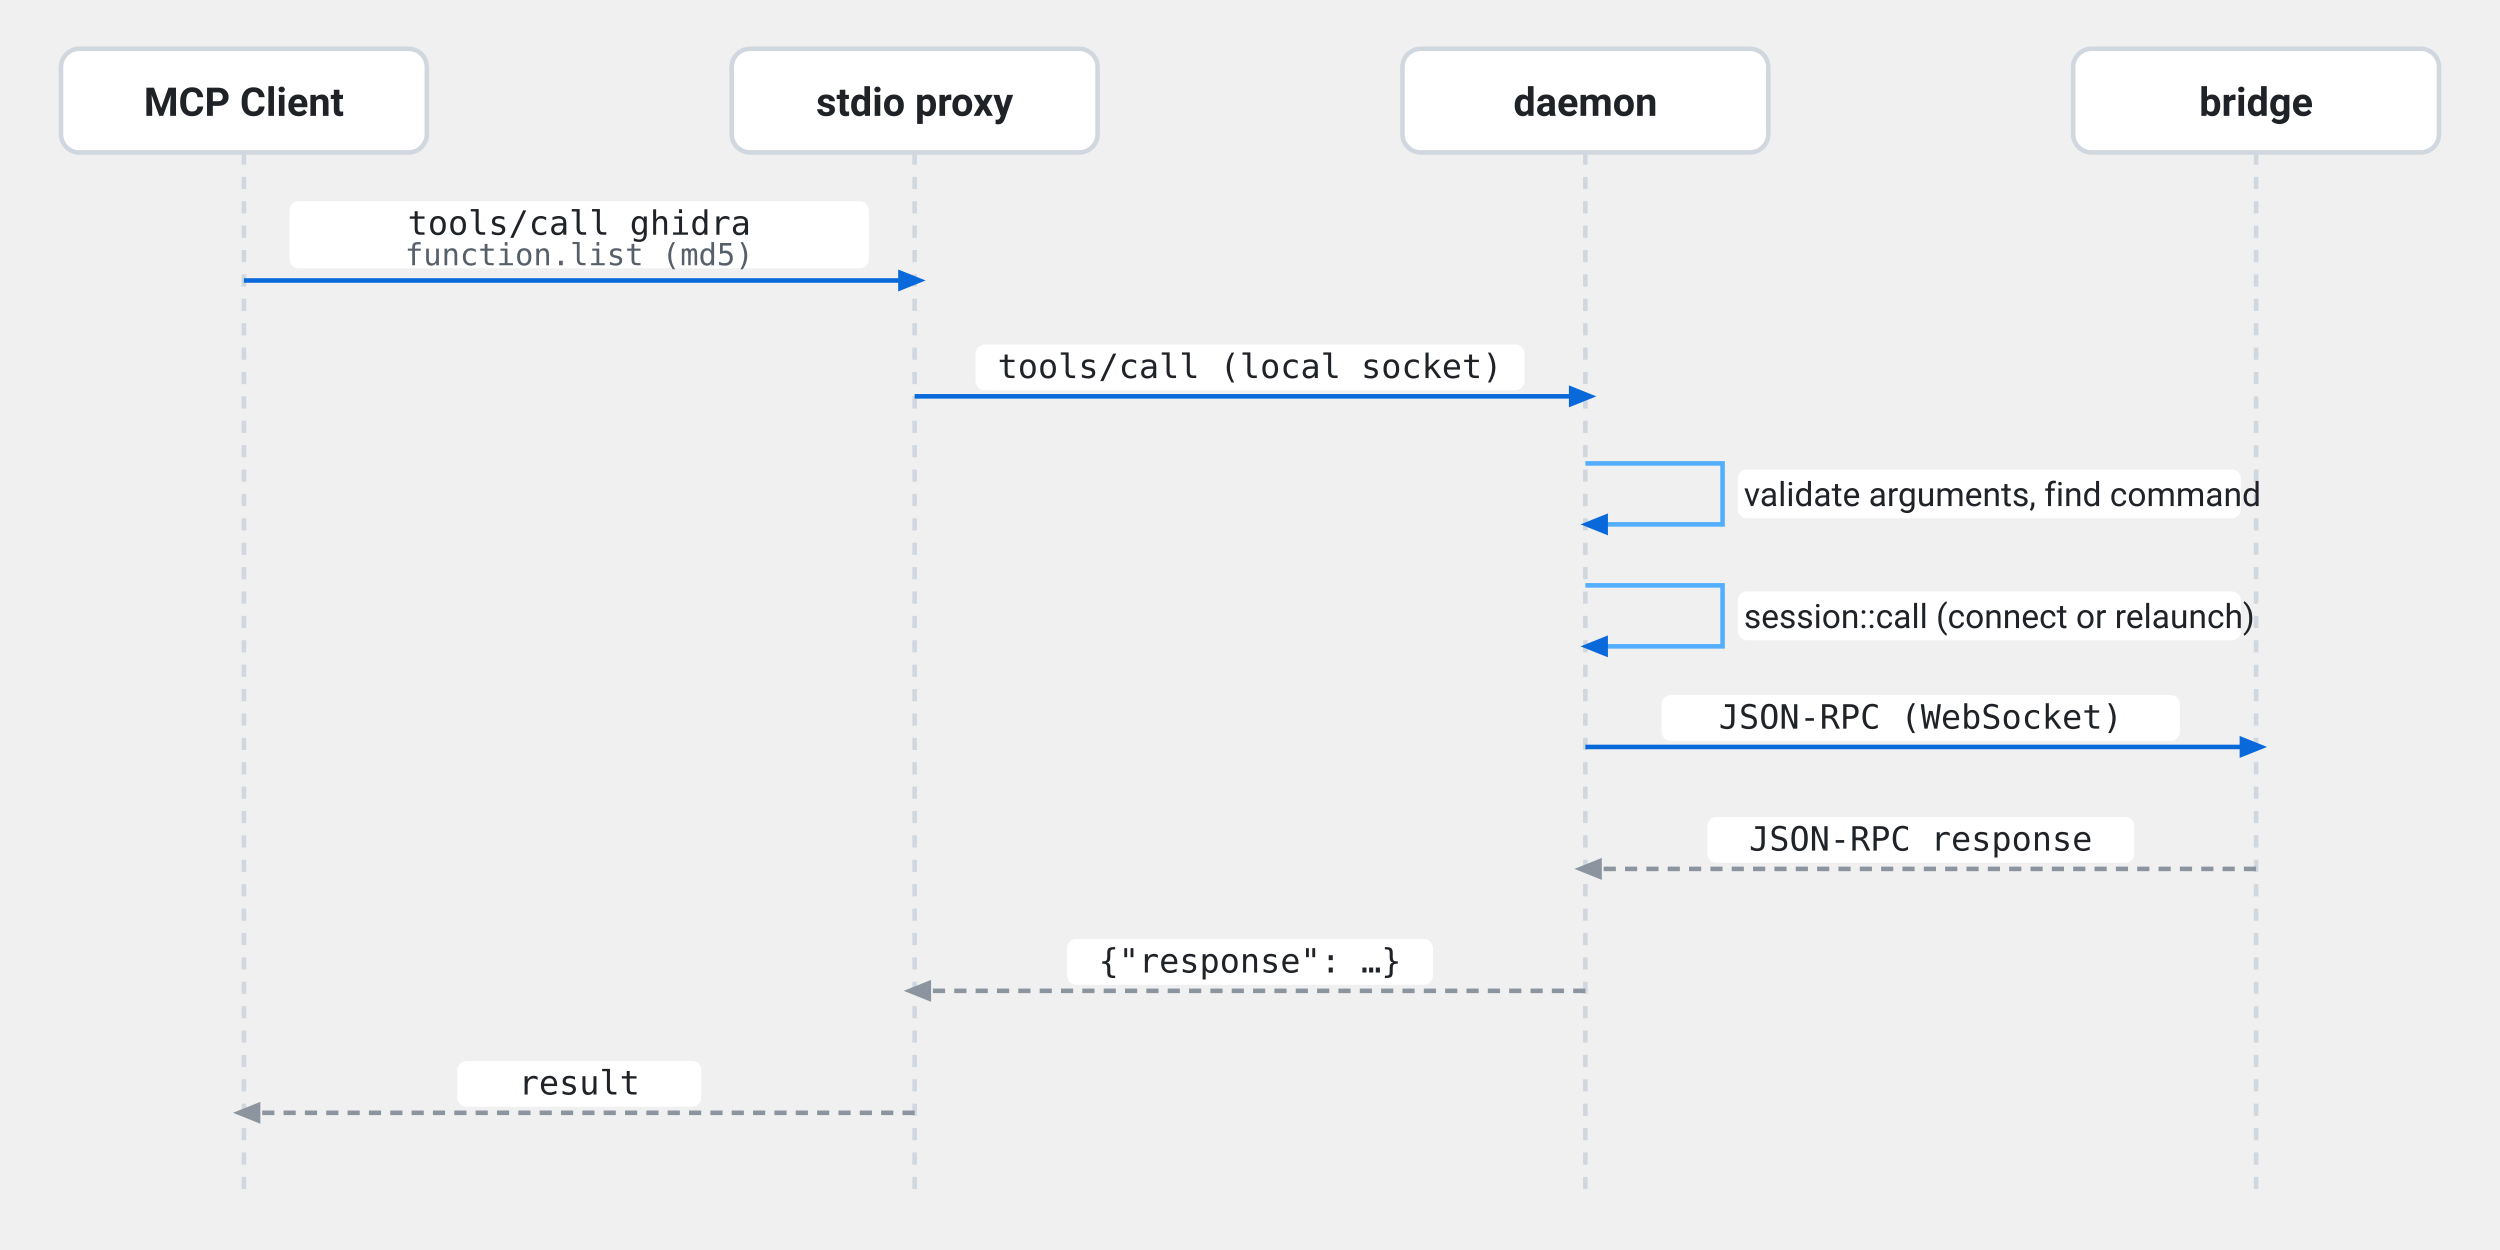
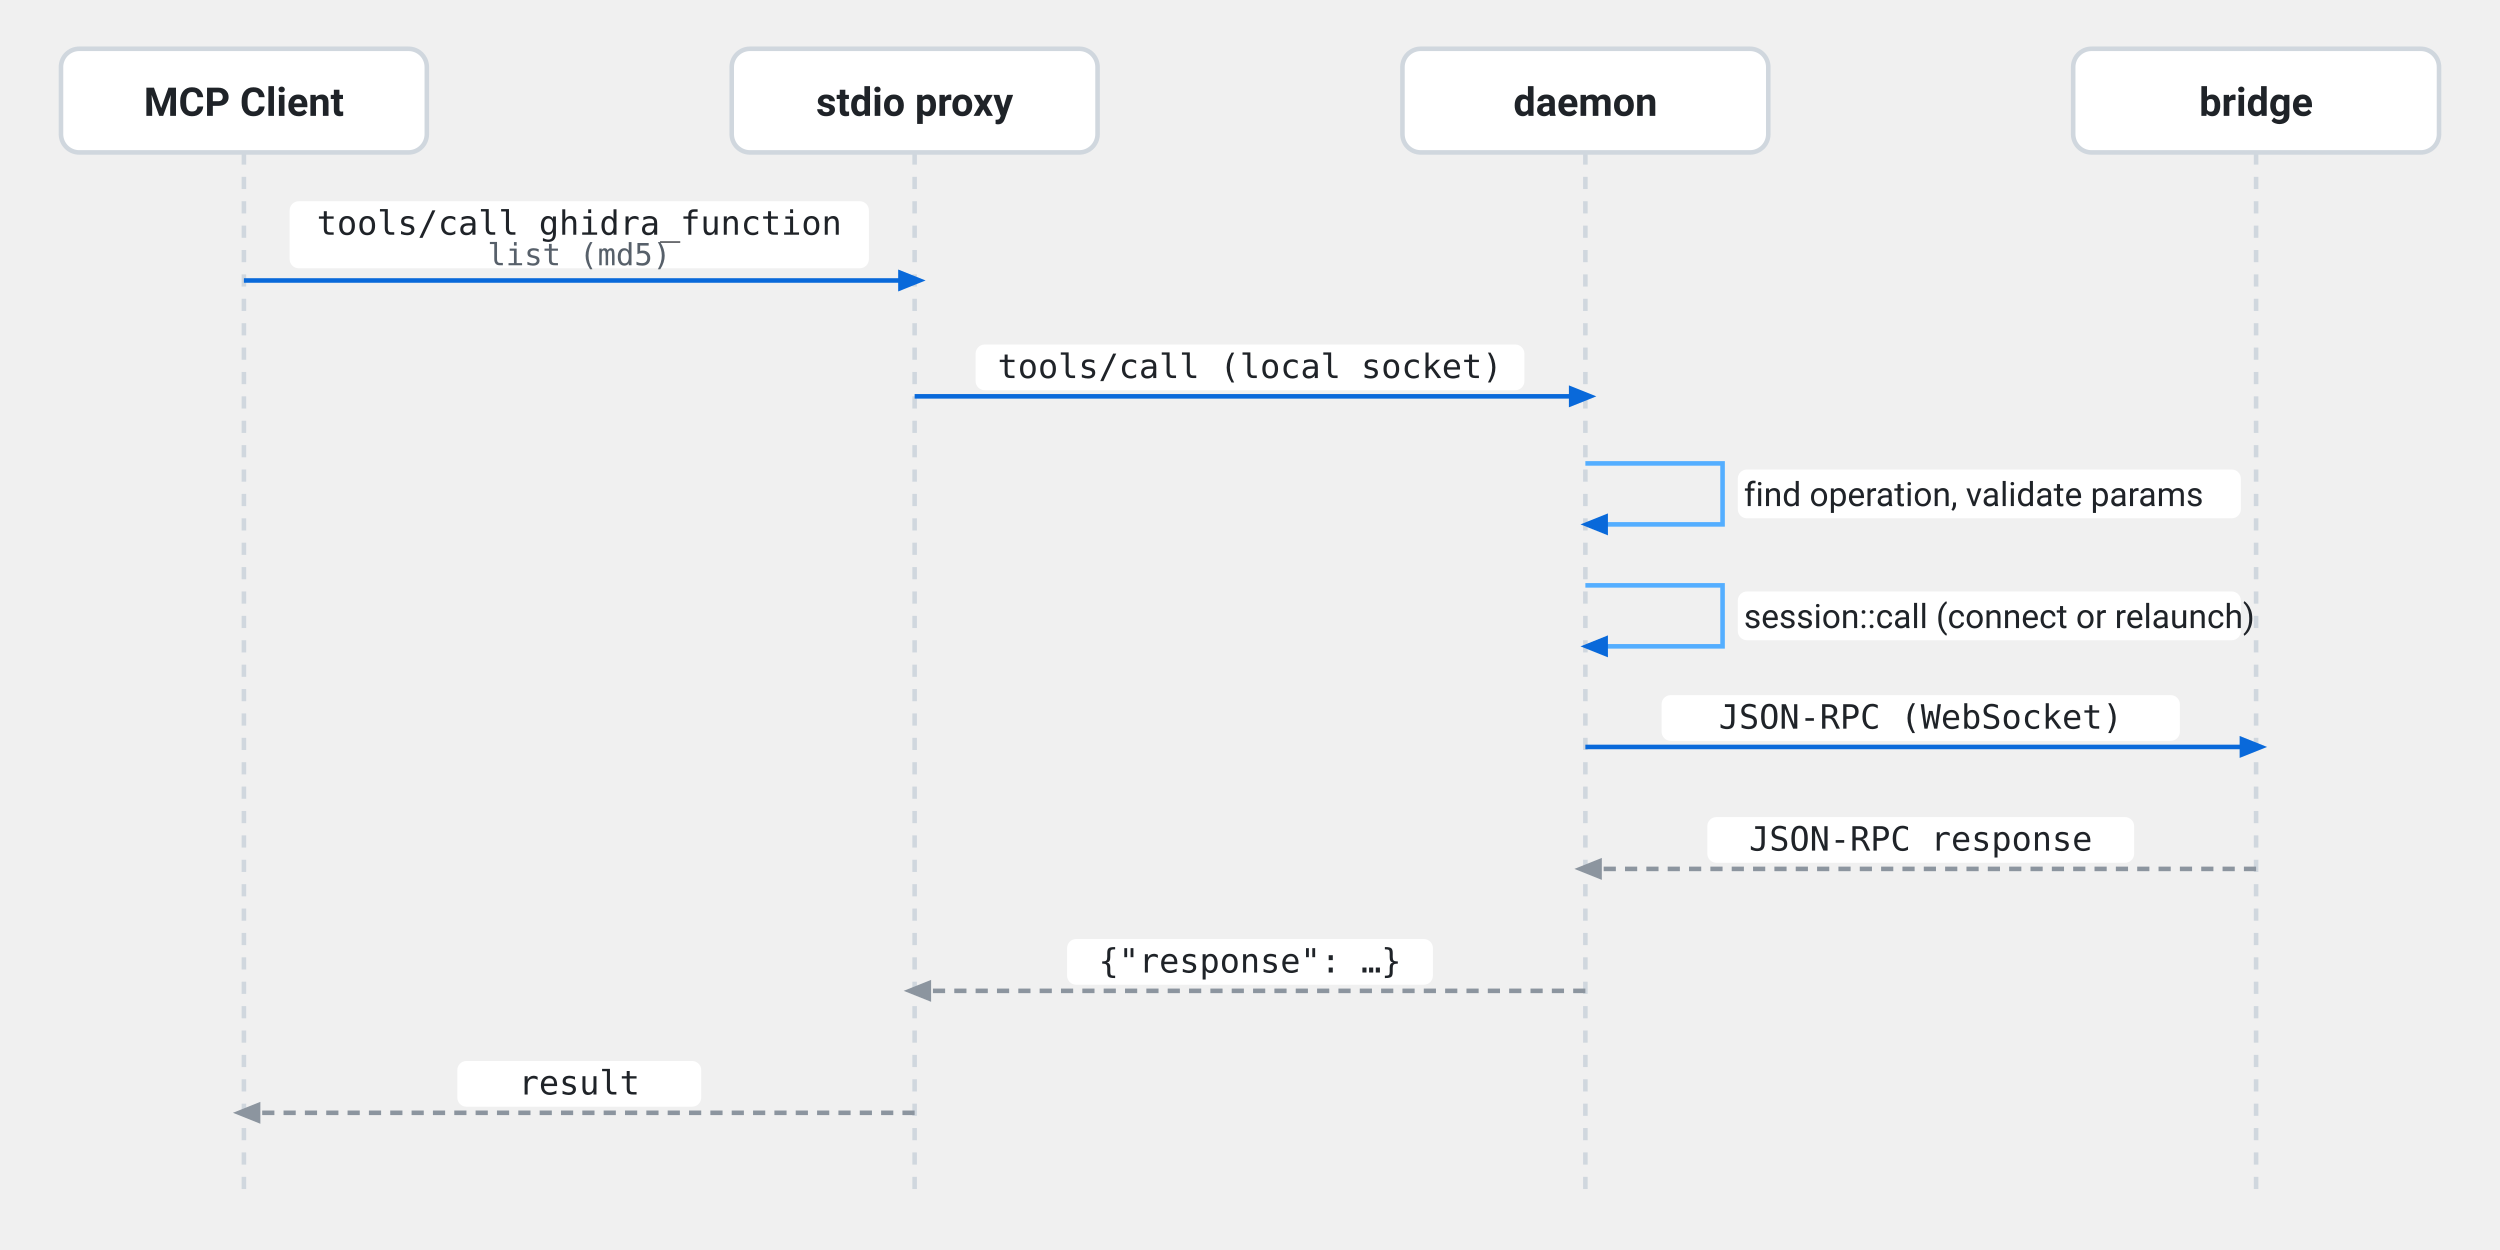
<svg xmlns="http://www.w3.org/2000/svg" viewBox="0 0 820 410" width="100%">
  <defs>
    <marker id="arr-blue" viewBox="0 0 10 10" refX="6" refY="5" markerWidth="6" markerHeight="6" orient="auto-start-reverse">
      <path d="M 0 1 L 10 5 L 0 9 z" class="marker-blue" />
    </marker>
    <marker id="arr-gray" viewBox="0 0 10 10" refX="6" refY="5" markerWidth="6" markerHeight="6" orient="auto-start-reverse">
      <path d="M 0 1 L 10 5 L 0 9 z" class="marker-gray" />
    </marker>
  </defs>
  <style>
    /* Default / Light theme */
    .part-box { fill: #ffffff; stroke: #d0d7de; stroke-width: 1.5px; }
    .part-text { font-family: -apple-system, BlinkMacSystemFont, "Segoe UI", Roboto, sans-serif; font-size: 13px; font-weight: 600; fill: #1f2328; text-anchor: middle; }
    .lifeline { stroke: #d0d7de; stroke-width: 1.5px; stroke-dasharray: 4,4; }

    .msg-line { stroke: #0969da; stroke-width: 1.5px; fill: none; marker-end: url(#arr-blue); }
    .ret-line { stroke: #8c959f; stroke-width: 1.5px; stroke-dasharray: 4,3; fill: none; marker-end: url(#arr-gray); }
    .self-line { stroke: #54aeff; stroke-width: 1.5px; fill: none; marker-end: url(#arr-blue); }

    .msg-text { font-family: ui-monospace, SFMono-Regular, Menlo, Monaco, Consolas, monospace; font-size: 11px; fill: #1f2328; text-anchor: middle; }
    .msg-sub { font-family: ui-monospace, SFMono-Regular, Menlo, Monaco, Consolas, monospace; font-size: 10px; fill: #57606a; text-anchor: middle; }
    .self-text { font-family: -apple-system, BlinkMacSystemFont, "Segoe UI", Roboto, sans-serif; font-size: 11px; fill: #1f2328; }
    .label-bg { fill: #ffffff; }

    .marker-blue { fill: #0969da; }
    .marker-gray { fill: #8c959f; }

    /* Dark theme */
    @media (prefers-color-scheme: dark) {
      .part-box { fill: #161b22; stroke: #30363d; }
      .part-text { fill: #f0f6fc; }
      .lifeline { stroke: #30363d; }

      .msg-line { stroke: #58a6ff; }
      .ret-line { stroke: #6e7681; }
      .self-line { stroke: #1f6feb; }

      .msg-text { fill: #f0f6fc; }
      .msg-sub { fill: #8b949e; }
      .self-text { fill: #f0f6fc; }
      .label-bg { fill: #0d1117; }

      .marker-blue { fill: #58a6ff; }
      .marker-gray { fill: #6e7681; }
    }
  </style>
  <line x1="80" y1="50" x2="80" y2="390" class="lifeline" />
  <line x1="300" y1="50" x2="300" y2="390" class="lifeline" />
  <line x1="520" y1="50" x2="520" y2="390" class="lifeline" />
  <line x1="740" y1="50" x2="740" y2="390" class="lifeline" />
  <g transform="translate(20, 16)">
    <rect width="120" height="34" rx="6" class="part-box" />
    <text x="60" y="22" class="part-text">MCP Client</text>
  </g>
  <g transform="translate(240, 16)">
    <rect width="120" height="34" rx="6" class="part-box" />
    <text x="60" y="22" class="part-text">stdio proxy</text>
  </g>
  <g transform="translate(460, 16)">
    <rect width="120" height="34" rx="6" class="part-box" />
    <text x="60" y="22" class="part-text">daemon</text>
  </g>
  <g transform="translate(680, 16)">
    <rect width="120" height="34" rx="6" class="part-box" />
    <text x="60" y="22" class="part-text">bridge</text>
  </g>
  <path d="M 80 92 L 300 92" class="msg-line" />
  <rect x="95" y="66" width="190" height="22" rx="3" class="label-bg" />
-   <text x="190" y="77" class="msg-text">tools/call ghidra</text>
-   <text x="190" y="87" class="msg-sub">function.list (md5)</text>
+   <text x="190" y="77" class="msg-text">tools/call ghidra_function</text>
+   <text x="190" y="87" class="msg-sub">list (md5)</text>
  <path d="M 300 130 L 520 130" class="msg-line" />
  <rect x="320" y="113" width="180" height="15" rx="3" class="label-bg" />
  <text x="410" y="124" class="msg-text">tools/call (local socket)</text>
  <path d="M 520 152 L 565 152 L 565 172 L 522 172" class="self-line" />
  <rect x="570" y="154" width="165" height="16" rx="3" class="label-bg" />
-   <text x="572" y="166" class="self-text">validate arguments, find command</text>
+   <text x="572" y="166" class="self-text">find operation, validate params</text>
  <path d="M 520 192 L 565 192 L 565 212 L 522 212" class="self-line" />
  <rect x="570" y="194" width="165" height="16" rx="3" class="label-bg" />
  <text x="572" y="206" class="self-text">session::call (connect or relaunch)</text>
  <path d="M 520 245 L 740 245" class="msg-line" />
  <rect x="545" y="228" width="170" height="15" rx="3" class="label-bg" />
  <text x="630" y="239" class="msg-text">JSON-RPC (WebSocket)</text>
  <path d="M 740 285 L 520 285" class="ret-line" />
  <rect x="560" y="268" width="140" height="15" rx="3" class="label-bg" />
  <text x="630" y="279" class="msg-text">JSON-RPC response</text>
  <path d="M 520 325 L 300 325" class="ret-line" />
  <rect x="350" y="308" width="120" height="15" rx="3" class="label-bg" />
  <text x="410" y="319" class="msg-text">{"response": …}</text>
  <path d="M 300 365 L 80 365" class="ret-line" />
  <rect x="150" y="348" width="80" height="15" rx="3" class="label-bg" />
  <text x="190" y="359" class="msg-text">result</text>
</svg>
